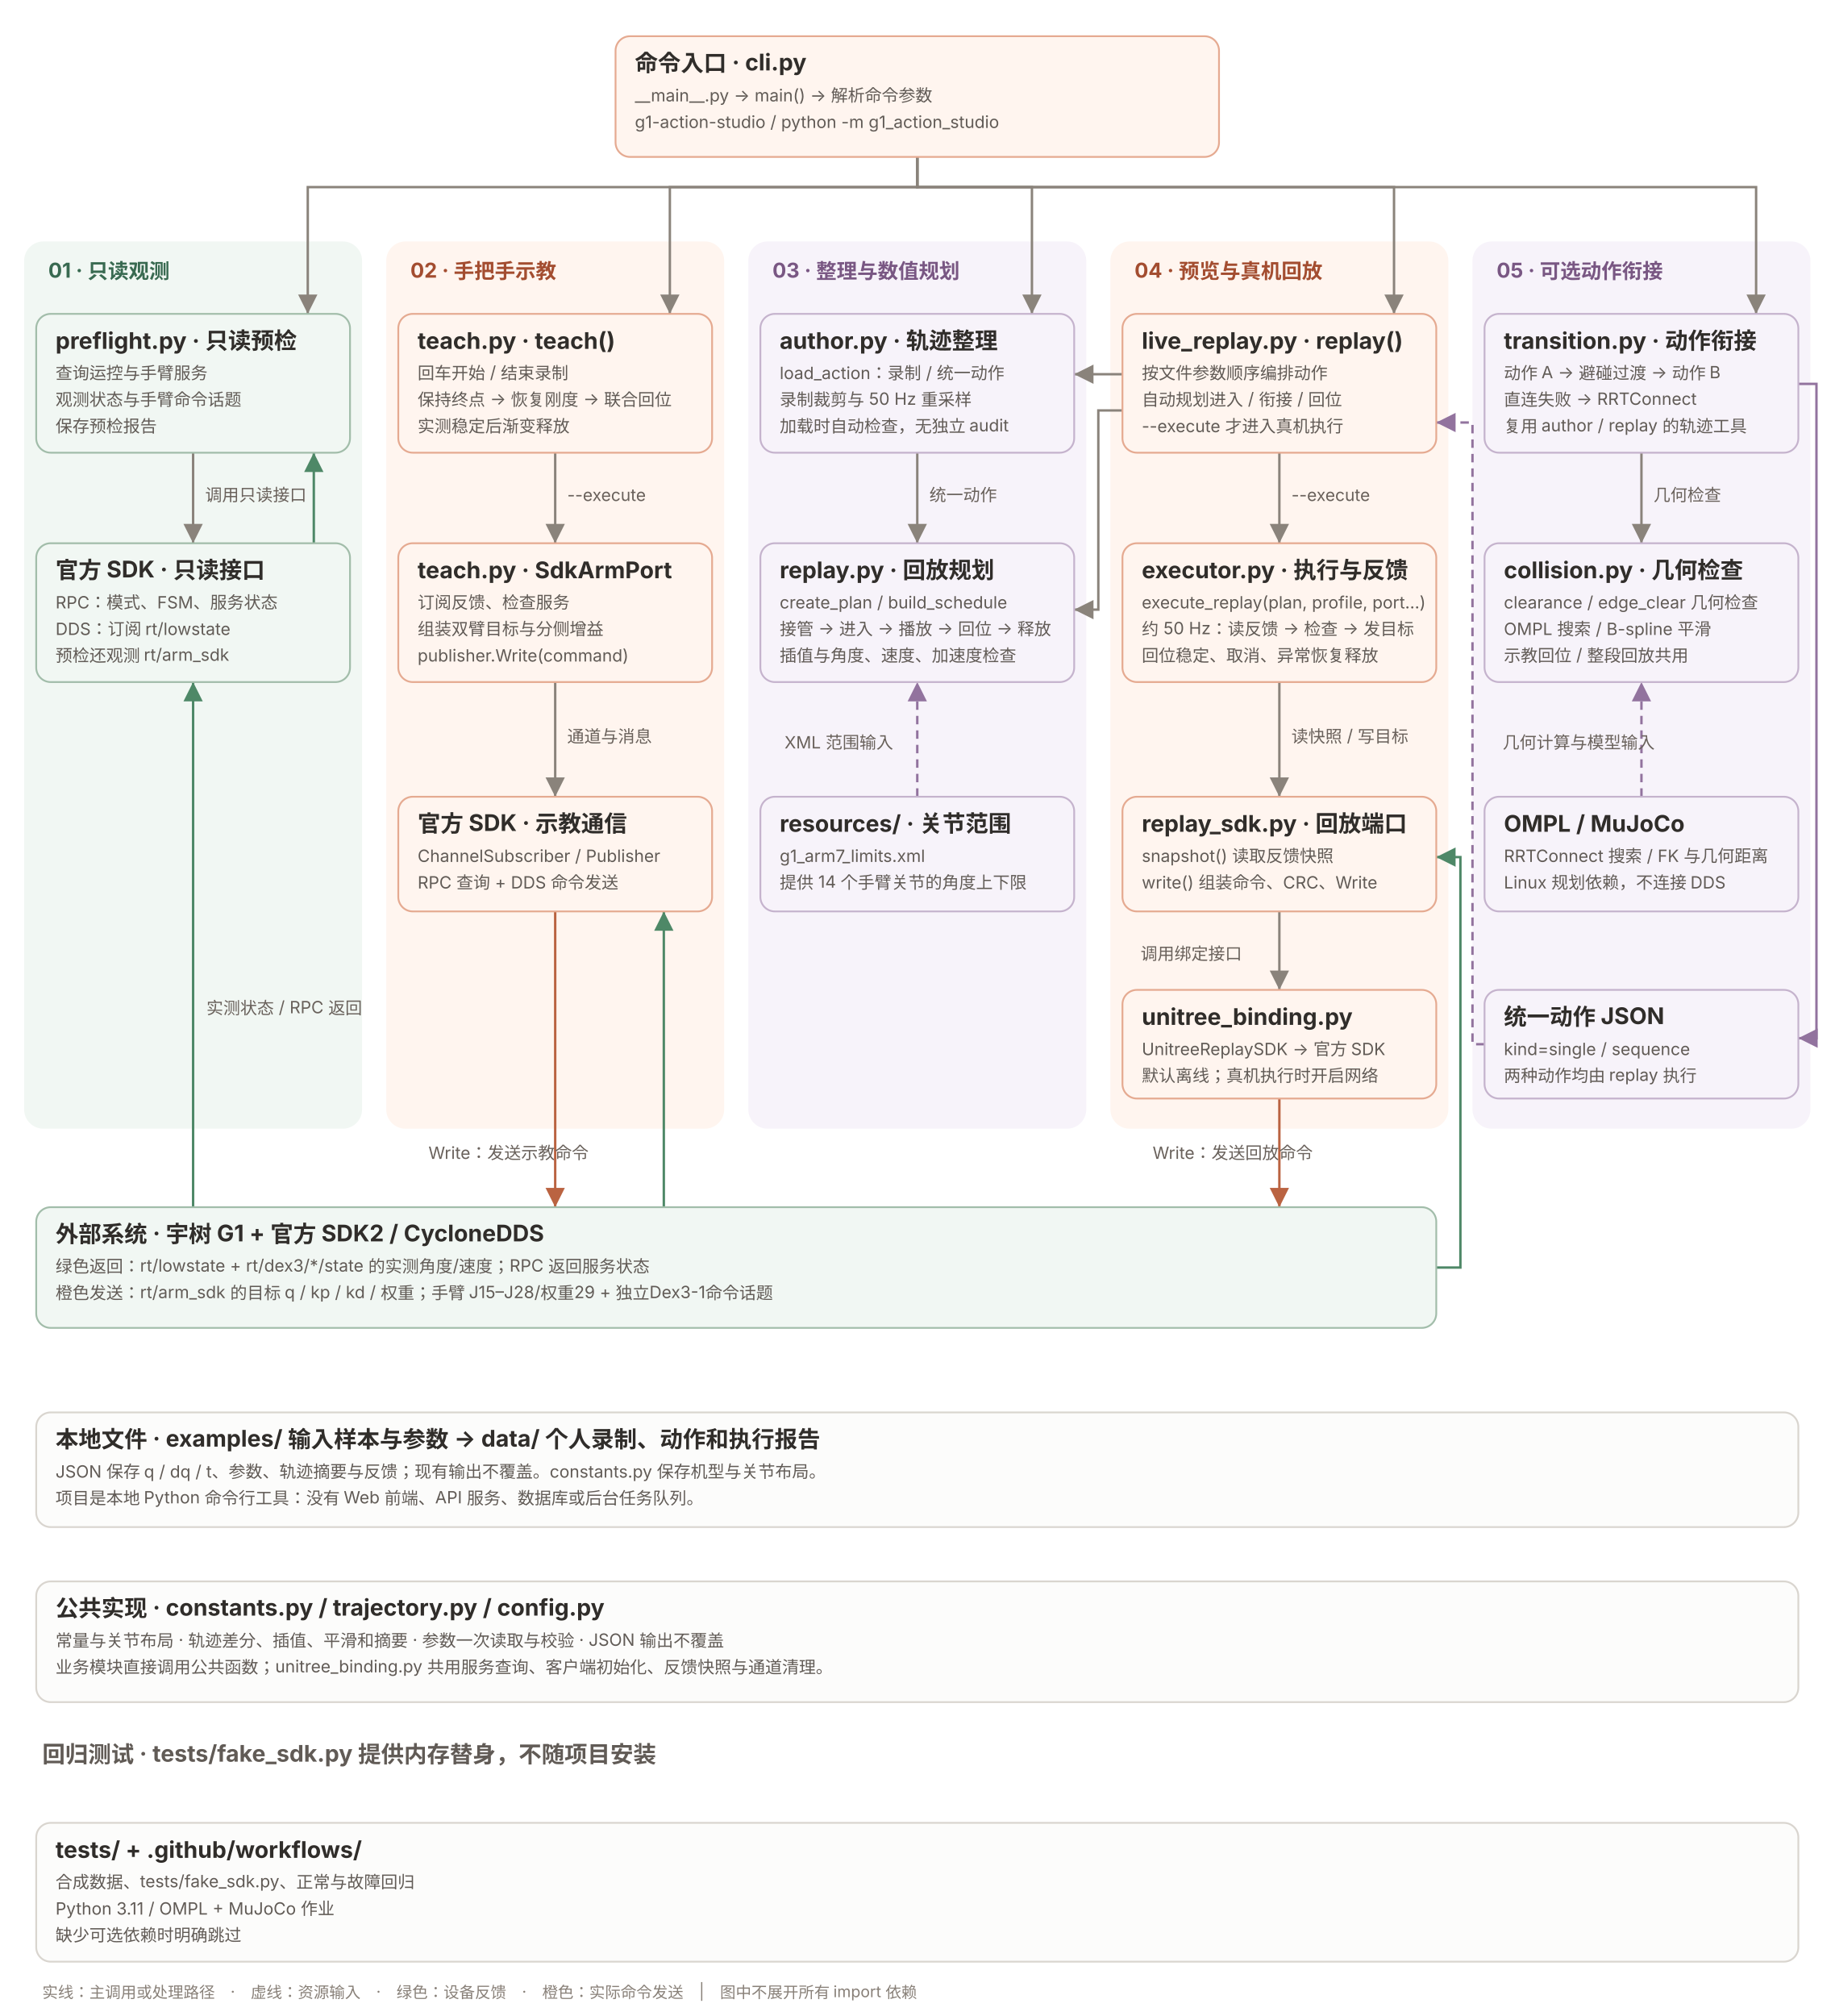
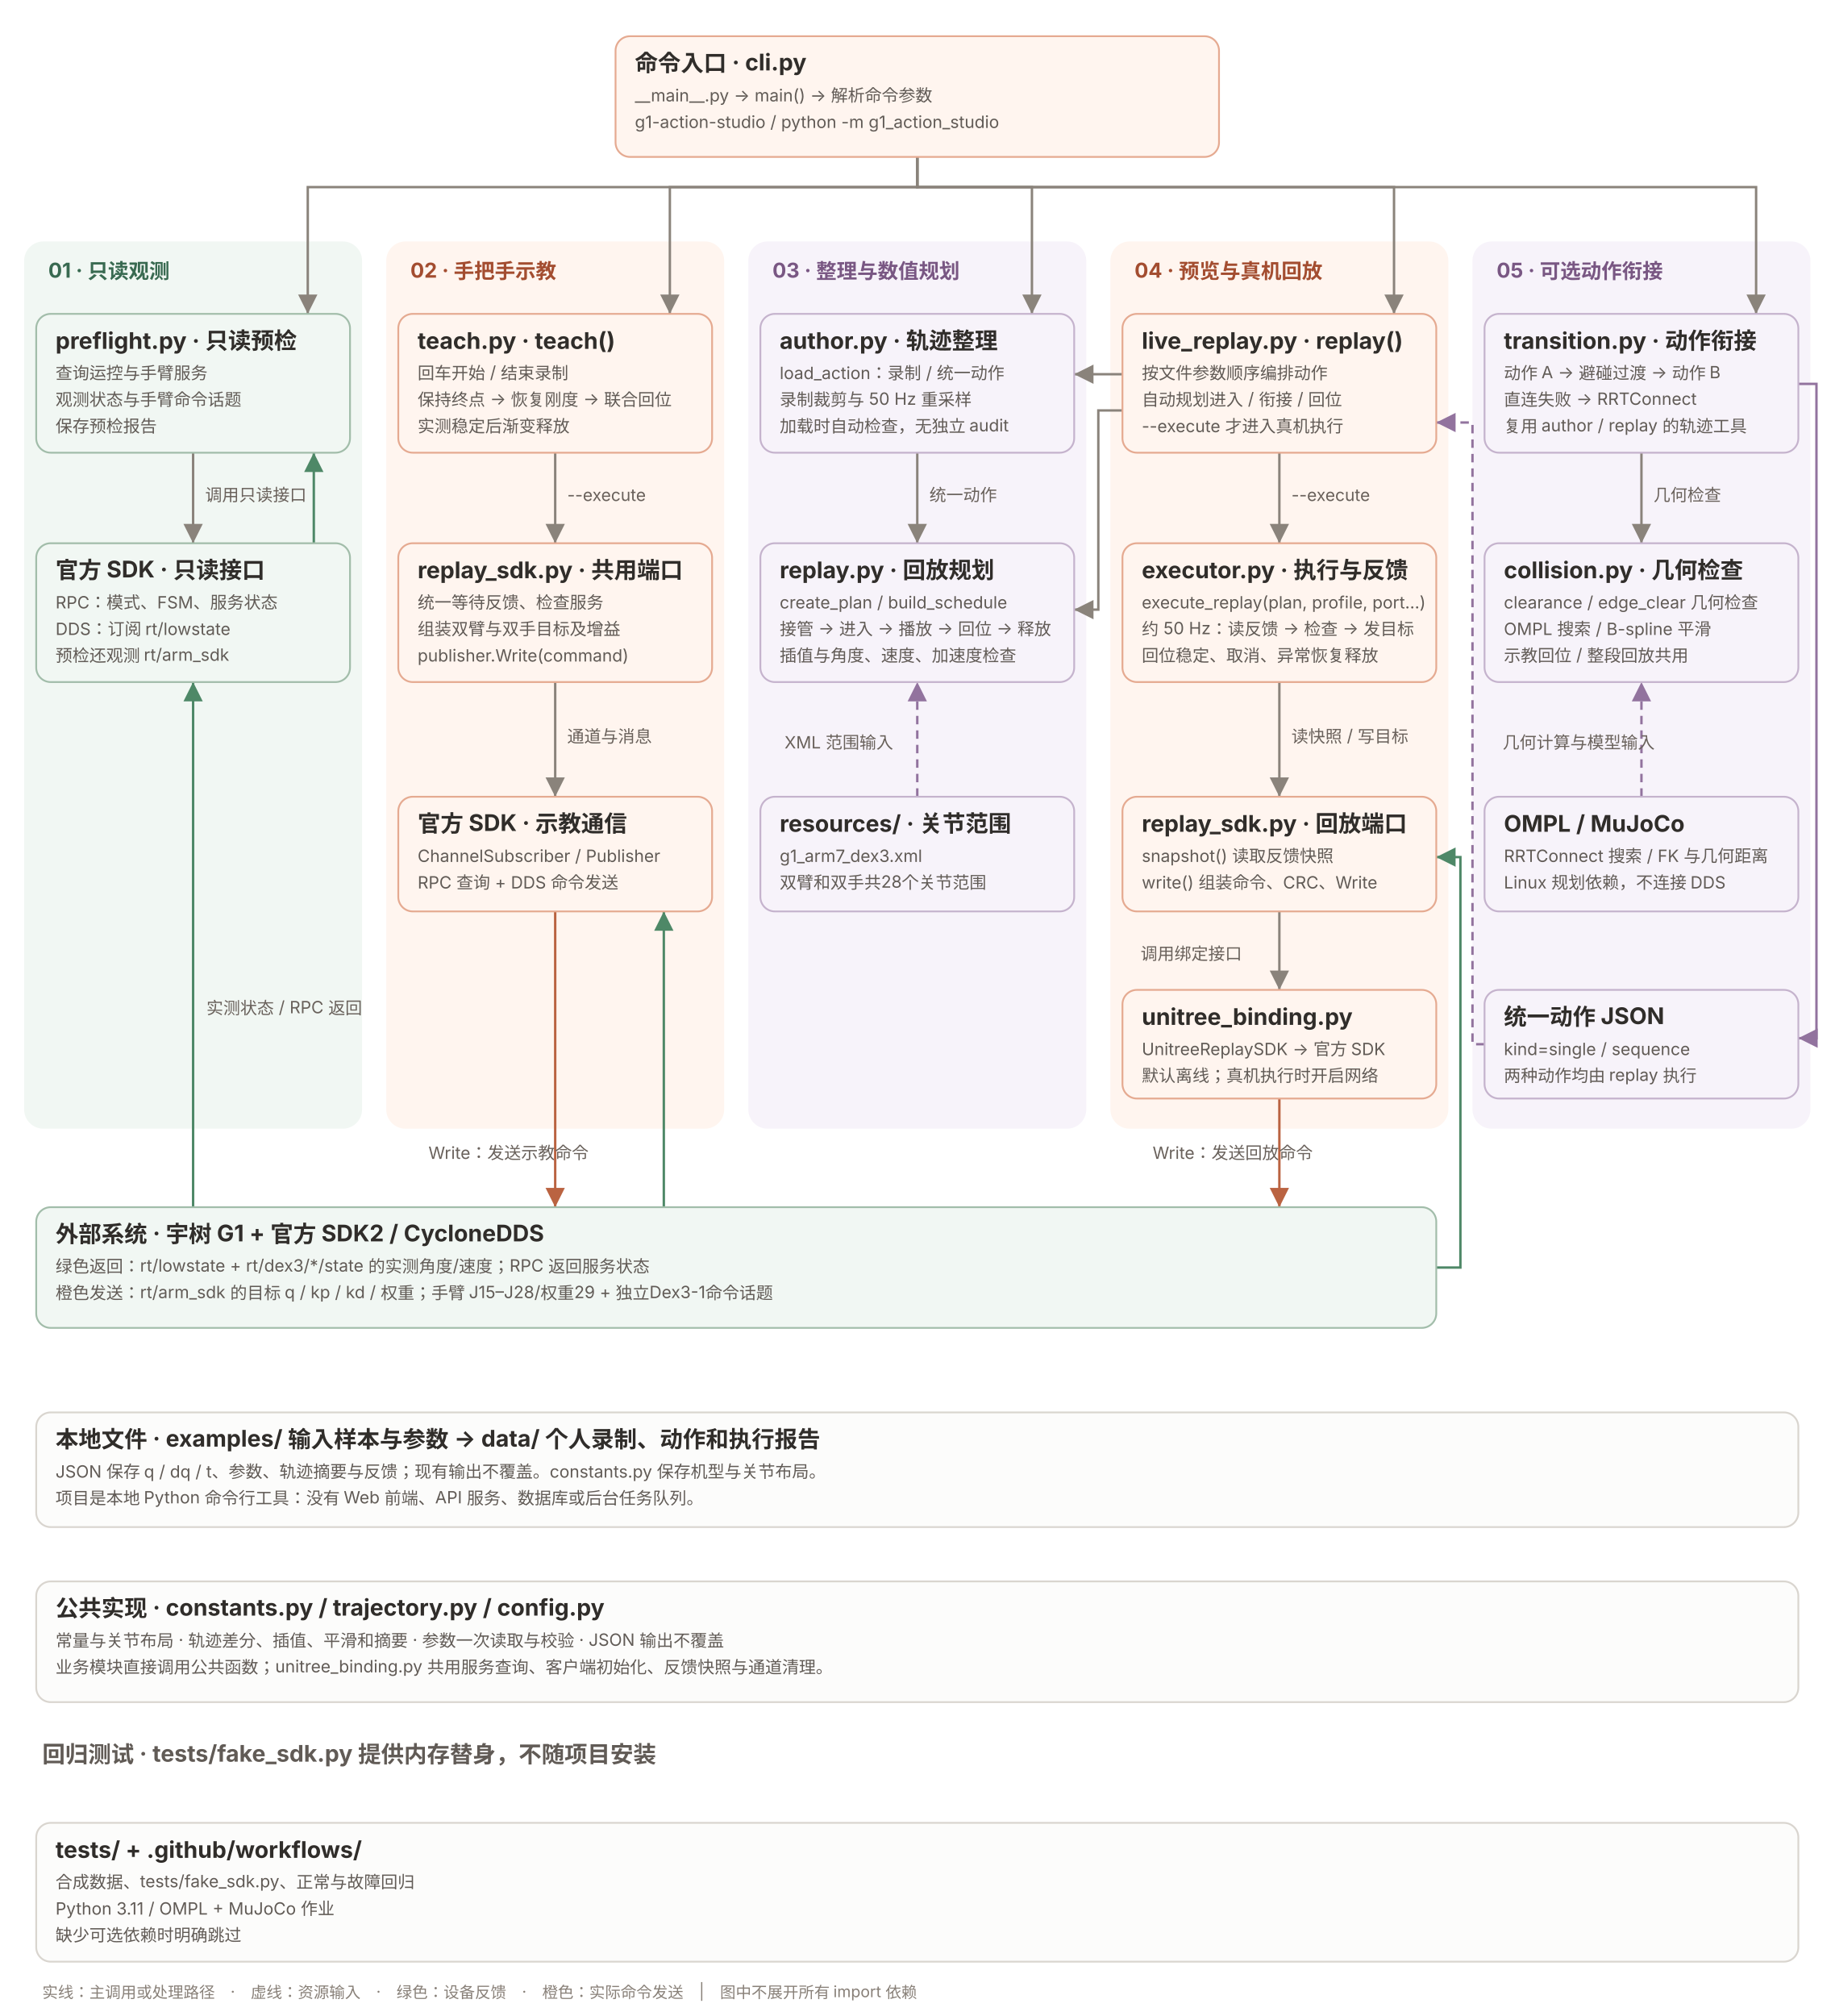
<svg xmlns="http://www.w3.org/2000/svg" viewBox="0 0 1520 1670" role="img" aria-labelledby="diagram-title diagram-description">
  <defs>
    <marker id="arrow-gray" viewBox="0 0 10 10" refX="10" refY="5" markerWidth="8" markerHeight="8" orient="auto-start-reverse">
      <path d="M 0 0 L 10 5 L 0 10 z" fill="#8A837B" />
    </marker>
    <marker id="arrow-orange" viewBox="0 0 10 10" refX="10" refY="5" markerWidth="8" markerHeight="8" orient="auto-start-reverse">
      <path d="M 0 0 L 10 5 L 0 10 z" fill="#BA6341" />
    </marker>
    <marker id="arrow-green" viewBox="0 0 10 10" refX="10" refY="5" markerWidth="8" markerHeight="8" orient="auto-start-reverse">
      <path d="M 0 0 L 10 5 L 0 10 z" fill="#4E8867" />
    </marker>
    <marker id="arrow-plum" viewBox="0 0 10 10" refX="10" refY="5" markerWidth="8" markerHeight="8" orient="auto-start-reverse">
      <path d="M 0 0 L 10 5 L 0 10 z" fill="#92739E" />
    </marker>
  </defs>
  <style>text{font-family:Inter,"Microsoft YaHei","PingFang SC",sans-serif} .title{font-size:19px;font-weight:650;fill:#302D2A}.line{font-size:14px;fill:#615B56}.label{font-size:14px;fill:#69615B}.node{cursor:pointer;transition:opacity .16s}.dim{opacity:.15}.node:focus rect{stroke:#292624;stroke-width:3}</style>
  <rect x="20" y="200" width="280" height="735" rx="16" fill="#F1F7F3" />
  <text x="40" y="230" font-size="17" font-weight="650" fill="#396A51">01 · 只读观测</text>
  <rect x="320" y="200" width="280" height="735" rx="16" fill="#FFF5EF" />
  <text x="340" y="230" font-size="17" font-weight="650" fill="#A34D30">02 · 手把手示教</text>
  <rect x="620" y="200" width="280" height="735" rx="16" fill="#F7F3FA" />
  <text x="640" y="230" font-size="17" font-weight="650" fill="#795783">03 · 整理与数值规划</text>
  <rect x="920" y="200" width="280" height="735" rx="16" fill="#FFF5EF" />
  <text x="940" y="230" font-size="17" font-weight="650" fill="#A34D30">04 · 预览与真机回放</text>
  <rect x="1220" y="200" width="280" height="735" rx="16" fill="#F7F3FA" />
  <text x="1240" y="230" font-size="17" font-weight="650" fill="#795783">05 · 可选动作衔接</text>
  <path d="M760 130 V155 H255 V260" fill="none" stroke="#8A837B" stroke-width="2" marker-end="url(#arrow-gray)" />
  <path d="M760 130 V155 H555 V260" fill="none" stroke="#8A837B" stroke-width="2" marker-end="url(#arrow-gray)" />
  <path d="M760 130 V155 H855 V260" fill="none" stroke="#8A837B" stroke-width="2" marker-end="url(#arrow-gray)" />
  <path d="M760 130 V155 H1155 V260" fill="none" stroke="#8A837B" stroke-width="2" marker-end="url(#arrow-gray)" />
  <path d="M760 130 V155 H1455 V260" fill="none" stroke="#8A837B" stroke-width="2" marker-end="url(#arrow-gray)" />
  <path d="M160 375 V450" fill="none" stroke="#8A837B" stroke-width="2" marker-end="url(#arrow-gray)" />
  <text class="label" x="170" y="415">调用只读接口</text>
  <path d="M260 450 V375" fill="none" stroke="#4E8867" stroke-width="2" marker-end="url(#arrow-green)" />
  <path d="M160 1000 V565" fill="none" stroke="#4E8867" stroke-width="2" marker-end="url(#arrow-green)" />
  <text class="label" x="171" y="840">实测状态 / RPC 返回</text>
  <path d="M460 375 V450" fill="none" stroke="#8A837B" stroke-width="2" marker-end="url(#arrow-gray)" />
  <text class="label" x="470" y="415">--execute</text>
  <path d="M460 565 V660" fill="none" stroke="#8A837B" stroke-width="2" marker-end="url(#arrow-gray)" />
  <text class="label" x="470" y="615">通道与消息</text>
  <path d="M460 755 V1000" fill="none" stroke="#BA6341" stroke-width="2" marker-end="url(#arrow-orange)" />
  <text class="label" x="355" y="960">Write：发送示教命令</text>
  <path d="M550 1000 V755" fill="none" stroke="#4E8867" stroke-width="2" marker-end="url(#arrow-green)" />
  <path d="M760 375 V450" fill="none" stroke="#8A837B" stroke-width="2" marker-end="url(#arrow-gray)" />
  <text class="label" x="770" y="415">统一动作</text>
  <path d="M760 660 V565" fill="none" stroke="#92739E" stroke-width="2" stroke-dasharray="7 5" marker-end="url(#arrow-plum)" />
  <text class="label" x="650" y="620">XML 范围输入</text>
  <path d="M930 310 H890" fill="none" stroke="#8A837B" stroke-width="2" marker-end="url(#arrow-gray)" />
  <path d="M930 340 H910 V505 H890" fill="none" stroke="#8A837B" stroke-width="2" marker-end="url(#arrow-gray)" />
  <path d="M1060 375 V450" fill="none" stroke="#8A837B" stroke-width="2" marker-end="url(#arrow-gray)" />
  <text class="label" x="1070" y="415">--execute</text>
  <path d="M1060 565 V660" fill="none" stroke="#8A837B" stroke-width="2" marker-end="url(#arrow-gray)" />
  <text class="label" x="1070" y="615">读快照 / 写目标</text>
  <path d="M1060 755 V820" fill="none" stroke="#8A837B" stroke-width="2" marker-end="url(#arrow-gray)" />
  <text class="label" x="945" y="795">调用绑定接口</text>
  <path d="M1060 910 V1000" fill="none" stroke="#BA6341" stroke-width="2" marker-end="url(#arrow-orange)" />
  <text class="label" x="955" y="960">Write：发送回放命令</text>
  <path d="M1190 1050 H1210 V710 H1190" fill="none" stroke="#4E8867" stroke-width="2" marker-end="url(#arrow-green)" />
  <path d="M1360 375 V450" fill="none" stroke="#8A837B" stroke-width="2" marker-end="url(#arrow-gray)" />
  <text class="label" x="1370" y="415">几何检查</text>
  <path d="M1360 660 V565" fill="none" stroke="#92739E" stroke-width="2" stroke-dasharray="7 5" marker-end="url(#arrow-plum)" />
  <text class="label" x="1245" y="620">几何计算与模型输入</text>
  <path d="M1490 318 H1505 V860 H1490" fill="none" stroke="#92739E" stroke-width="2" marker-end="url(#arrow-plum)" />
  <path d="M1230 865 H1220 V350 H1190" fill="none" stroke="#92739E" stroke-width="2" stroke-dasharray="7 5" marker-end="url(#arrow-plum)" />
  <g class="node" id="entry" data-route="all" tabindex="0" role="button" aria-label="命令入口 · cli.py">
    <rect x="510" y="30" width="500" height="100" rx="12" fill="#FFF5EF" stroke="#E5AA91" stroke-width="1.5" />
    <text class="title" x="526" y="59">命令入口 · cli.py</text>
    <text class="line" x="526" y="84">__main__.py → main() → 解析命令参数</text>
    <text class="line" x="526" y="106">g1-action-studio / python -m g1_action_studio</text>
  </g>
  <g class="node" id="observe" data-route="observe" tabindex="0" role="button" aria-label="preflight.py · 只读预检">
    <rect x="30" y="260" width="260" height="115" rx="12" fill="#F1F7F3" stroke="#A2BDAA" stroke-width="1.5" />
    <text class="title" x="46" y="289">preflight.py · 只读预检</text>
    <text class="line" x="46" y="314">查询运控与手臂服务</text>
    <text class="line" x="46" y="336">观测状态与手臂命令话题</text>
    <text class="line" x="46" y="358">保存预检报告</text>
  </g>
  <g class="node" id="read_sdk" data-route="observe" tabindex="0" role="button" aria-label="官方 SDK · 只读接口">
    <rect x="30" y="450" width="260" height="115" rx="12" fill="#F1F7F3" stroke="#A2BDAA" stroke-width="1.5" />
    <text class="title" x="46" y="479">官方 SDK · 只读接口</text>
    <text class="line" x="46" y="504">RPC：模式、FSM、服务状态</text>
    <text class="line" x="46" y="526">DDS：订阅 rt/lowstate</text>
    <text class="line" x="46" y="548">预检还观测 rt/arm_sdk</text>
  </g>
  <g class="node" id="teach" data-route="teach" tabindex="0" role="button" aria-label="teach.py · teach()">
    <rect x="330" y="260" width="260" height="115" rx="12" fill="#FFF5EF" stroke="#E5AA91" stroke-width="1.5" />
    <text class="title" x="346" y="289">teach.py · teach()</text>
    <text class="line" x="346" y="314">回车开始 / 结束录制</text>
    <text class="line" x="346" y="336">保持终点 → 恢复刚度 → 联合回位</text>
    <text class="line" x="346" y="358">实测稳定后渐变释放</text>
  </g>
-   <g class="node" id="teach_port" data-route="teach" tabindex="0" role="button" aria-label="teach.py · SdkArmPort">
+   <g class="node" id="teach_port" data-route="teach" tabindex="0" role="button" aria-label="replay_sdk.py · 共用端口">
    <rect x="330" y="450" width="260" height="115" rx="12" fill="#FFF5EF" stroke="#E5AA91" stroke-width="1.5" />
-     <text class="title" x="346" y="479">teach.py · SdkArmPort</text>
-     <text class="line" x="346" y="504">订阅反馈、检查服务</text>
-     <text class="line" x="346" y="526">组装双臂目标与分侧增益</text>
+     <text class="title" x="346" y="479">replay_sdk.py · 共用端口</text>
+     <text class="line" x="346" y="504">统一等待反馈、检查服务</text>
+     <text class="line" x="346" y="526">组装双臂与双手目标及增益</text>
    <text class="line" x="346" y="548">publisher.Write(command)</text>
  </g>
  <g class="node" id="teach_sdk" data-route="teach" tabindex="0" role="button" aria-label="官方 SDK · 示教通信">
    <rect x="330" y="660" width="260" height="95" rx="12" fill="#FFF5EF" stroke="#E5AA91" stroke-width="1.5" />
    <text class="title" x="346" y="689">官方 SDK · 示教通信</text>
    <text class="line" x="346" y="714">ChannelSubscriber / Publisher</text>
    <text class="line" x="346" y="736">RPC 查询 + DDS 命令发送</text>
  </g>
  <g class="node" id="author" data-route="offline replay collision" tabindex="0" role="button" aria-label="author.py · 轨迹整理">
    <rect x="630" y="260" width="260" height="115" rx="12" fill="#F7F3FA" stroke="#C5B3CD" stroke-width="1.5" />
    <text class="title" x="646" y="289">author.py · 轨迹整理</text>
    <text class="line" x="646" y="314">load_action：录制 / 统一动作</text>
    <text class="line" x="646" y="336">录制裁剪与 50 Hz 重采样</text>
    <text class="line" x="646" y="358">加载时自动检查，无独立 audit</text>
  </g>
  <g class="node" id="plan" data-route="offline replay collision" tabindex="0" role="button" aria-label="replay.py · 回放规划">
    <rect x="630" y="450" width="260" height="115" rx="12" fill="#F7F3FA" stroke="#C5B3CD" stroke-width="1.5" />
    <text class="title" x="646" y="479">replay.py · 回放规划</text>
    <text class="line" x="646" y="504">create_plan / build_schedule</text>
    <text class="line" x="646" y="526">接管 → 进入 → 播放 → 回位 → 释放</text>
    <text class="line" x="646" y="548">插值与角度、速度、加速度检查</text>
  </g>
  <g class="node" id="limits" data-route="offline replay" tabindex="0" role="button" aria-label="resources/ · 关节范围">
    <rect x="630" y="660" width="260" height="95" rx="12" fill="#F7F3FA" stroke="#C5B3CD" stroke-width="1.5" />
    <text class="title" x="646" y="689">resources/ · 关节范围</text>
-     <text class="line" x="646" y="714">g1_arm7_limits.xml</text>
-     <text class="line" x="646" y="736">提供 14 个手臂关节的角度上下限</text>
+     <text class="line" x="646" y="714">g1_arm7_dex3.xml</text>
+     <text class="line" x="646" y="736">双臂和双手共28个关节范围</text>
  </g>
  <g class="node" id="live" data-route="replay" tabindex="0" role="button" aria-label="live_replay.py · replay()">
    <rect x="930" y="260" width="260" height="115" rx="12" fill="#FFF5EF" stroke="#E5AA91" stroke-width="1.5" />
    <text class="title" x="946" y="289">live_replay.py · replay()</text>
    <text class="line" x="946" y="314">按文件参数顺序编排动作</text>
    <text class="line" x="946" y="336">自动规划进入 / 衔接 / 回位</text>
    <text class="line" x="946" y="358">--execute 才进入真机执行</text>
  </g>
  <g class="node" id="executor" data-route="replay" tabindex="0" role="button" aria-label="executor.py · 执行与反馈">
    <rect x="930" y="450" width="260" height="115" rx="12" fill="#FFF5EF" stroke="#E5AA91" stroke-width="1.5" />
    <text class="title" x="946" y="479">executor.py · 执行与反馈</text>
    <text class="line" x="946" y="504">execute_replay(plan, profile, port…)</text>
    <text class="line" x="946" y="526">约 50 Hz：读反馈 → 检查 → 发目标</text>
    <text class="line" x="946" y="548">回位稳定、取消、异常恢复释放</text>
  </g>
  <g class="node" id="replay_port" data-route="replay" tabindex="0" role="button" aria-label="replay_sdk.py · 回放端口">
    <rect x="930" y="660" width="260" height="95" rx="12" fill="#FFF5EF" stroke="#E5AA91" stroke-width="1.5" />
    <text class="title" x="946" y="689">replay_sdk.py · 回放端口</text>
    <text class="line" x="946" y="714">snapshot() 读取反馈快照</text>
    <text class="line" x="946" y="736">write() 组装命令、CRC、Write</text>
  </g>
  <g class="node" id="binding" data-route="replay" tabindex="0" role="button" aria-label="unitree_binding.py">
    <rect x="930" y="820" width="260" height="90" rx="12" fill="#FFF5EF" stroke="#E5AA91" stroke-width="1.5" />
    <text class="title" x="946" y="849">unitree_binding.py</text>
    <text class="line" x="946" y="874">UnitreeReplaySDK → 官方 SDK</text>
    <text class="line" x="946" y="896">默认离线；真机执行时开启网络</text>
  </g>
  <g class="node" id="transition" data-route="collision" tabindex="0" role="button" aria-label="transition.py · 动作衔接">
    <rect x="1230" y="260" width="260" height="115" rx="12" fill="#F7F3FA" stroke="#C5B3CD" stroke-width="1.5" />
    <text class="title" x="1246" y="289">transition.py · 动作衔接</text>
    <text class="line" x="1246" y="314">动作 A → 避碰过渡 → 动作 B</text>
    <text class="line" x="1246" y="336">直连失败 → RRTConnect</text>
    <text class="line" x="1246" y="358">复用 author / replay 的轨迹工具</text>
  </g>
  <g class="node" id="collision" data-route="collision replay teach" tabindex="0" role="button" aria-label="collision.py · 几何检查">
    <rect x="1230" y="450" width="260" height="115" rx="12" fill="#F7F3FA" stroke="#C5B3CD" stroke-width="1.5" />
    <text class="title" x="1246" y="479">collision.py · 几何检查</text>
    <text class="line" x="1246" y="504">clearance / edge_clear 几何检查</text>
    <text class="line" x="1246" y="526">OMPL 搜索 / B-spline 平滑</text>
    <text class="line" x="1246" y="548">示教回位 / 整段回放共用</text>
  </g>
  <g class="node" id="mujoco" data-route="collision" tabindex="0" role="button" aria-label="OMPL / MuJoCo">
    <rect x="1230" y="660" width="260" height="95" rx="12" fill="#F7F3FA" stroke="#C5B3CD" stroke-width="1.5" />
    <text class="title" x="1246" y="689">OMPL / MuJoCo</text>
    <text class="line" x="1246" y="714">RRTConnect 搜索 / FK 与几何距离</text>
    <text class="line" x="1246" y="736">Linux 规划依赖，不连接 DDS</text>
  </g>
  <g class="node" id="offline_output" data-route="collision" tabindex="0" role="button" aria-label="统一动作 JSON">
    <rect x="1230" y="820" width="260" height="90" rx="12" fill="#F7F3FA" stroke="#C5B3CD" stroke-width="1.5" />
    <text class="title" x="1246" y="849">统一动作 JSON</text>
    <text class="line" x="1246" y="874">kind=single / sequence</text>
    <text class="line" x="1246" y="896">两种动作均由 replay 执行</text>
  </g>
  <g class="node" id="robot" data-route="observe teach replay" tabindex="0" role="button" aria-label="外部系统 · 宇树 G1 + 官方 SDK2 / CycloneDDS">
    <rect x="30" y="1000" width="1160" height="100" rx="12" fill="#F1F7F3" stroke="#A2BDAA" stroke-width="1.5" />
    <text class="title" x="46" y="1029">外部系统 · 宇树 G1 + 官方 SDK2 / CycloneDDS</text>
    <text class="line" x="46" y="1054">绿色返回：rt/lowstate + rt/dex3/*/state 的实测角度/速度；RPC 返回服务状态</text>
    <text class="line" x="46" y="1076">橙色发送：rt/arm_sdk 的目标 q / kp / kd / 权重；手臂 J15–J28/权重29 + 独立Dex3-1命令话题</text>
  </g>
  <g class="node" id="files" data-route="all" tabindex="0" role="button" aria-label="本地文件 · examples/ 输入样本与参数 → data/ 个人录制、动作和执行报告">
    <rect x="30" y="1170" width="1460" height="95" rx="12" fill="#FCFCFB" stroke="#D9D5CF" stroke-width="1.5" />
    <text class="title" x="46" y="1199">本地文件 · examples/ 输入样本与参数 → data/ 个人录制、动作和执行报告</text>
    <text class="line" x="46" y="1224">JSON 保存 q / dq / t、参数、轨迹摘要与反馈；现有输出不覆盖。constants.py 保存机型与关节布局。</text>
    <text class="line" x="46" y="1246">项目是本地 Python 命令行工具：没有 Web 前端、API 服务、数据库或后台任务队列。</text>
  </g>
  <g class="node" id="shared" data-route="all" tabindex="0" role="button" aria-label="公共实现 · constants.py / trajectory.py / config.py">
    <rect x="30" y="1310" width="1460" height="100" rx="12" fill="#FCFCFB" stroke="#D9D5CF" stroke-width="1.5" />
    <text class="title" x="46" y="1339">公共实现 · constants.py / trajectory.py / config.py</text>
    <text class="line" x="46" y="1364">常量与关节布局 · 轨迹差分、插值、平滑和摘要 · 参数一次读取与校验 · JSON 输出不覆盖</text>
    <text class="line" x="46" y="1386">业务模块直接调用公共函数；unitree_binding.py 共用服务查询、客户端初始化、反馈快照与通道清理。</text>
  </g>
  <g class="node" id="tests" data-route="tests" tabindex="0" role="button" aria-label="tests/ + .github/workflows/">
    <rect x="30" y="1510" width="1460" height="115" rx="12" fill="#FCFCFB" stroke="#D9D5CF" stroke-width="1.5" />
    <text class="title" x="46" y="1539">tests/ + .github/workflows/</text>
    <text class="line" x="46" y="1564">合成数据、tests/fake_sdk.py、正常与故障回归</text>
    <text class="line" x="46" y="1586">Python 3.11 / OMPL + MuJoCo 作业</text>
    <text class="line" x="46" y="1608">缺少可选依赖时明确跳过</text>
  </g>
  <text x="35" y="1460" font-size="19" font-weight="650" fill="#615B56">回归测试 · tests/fake_sdk.py 提供内存替身，不随项目安装</text>
  <text x="35" y="1655" font-size="13" fill="#888078">实线：主调用或处理路径　·　虚线：资源输入　·　绿色：设备反馈　·　橙色：实际命令发送　|　图中不展开所有 import 依赖</text>
</svg>
